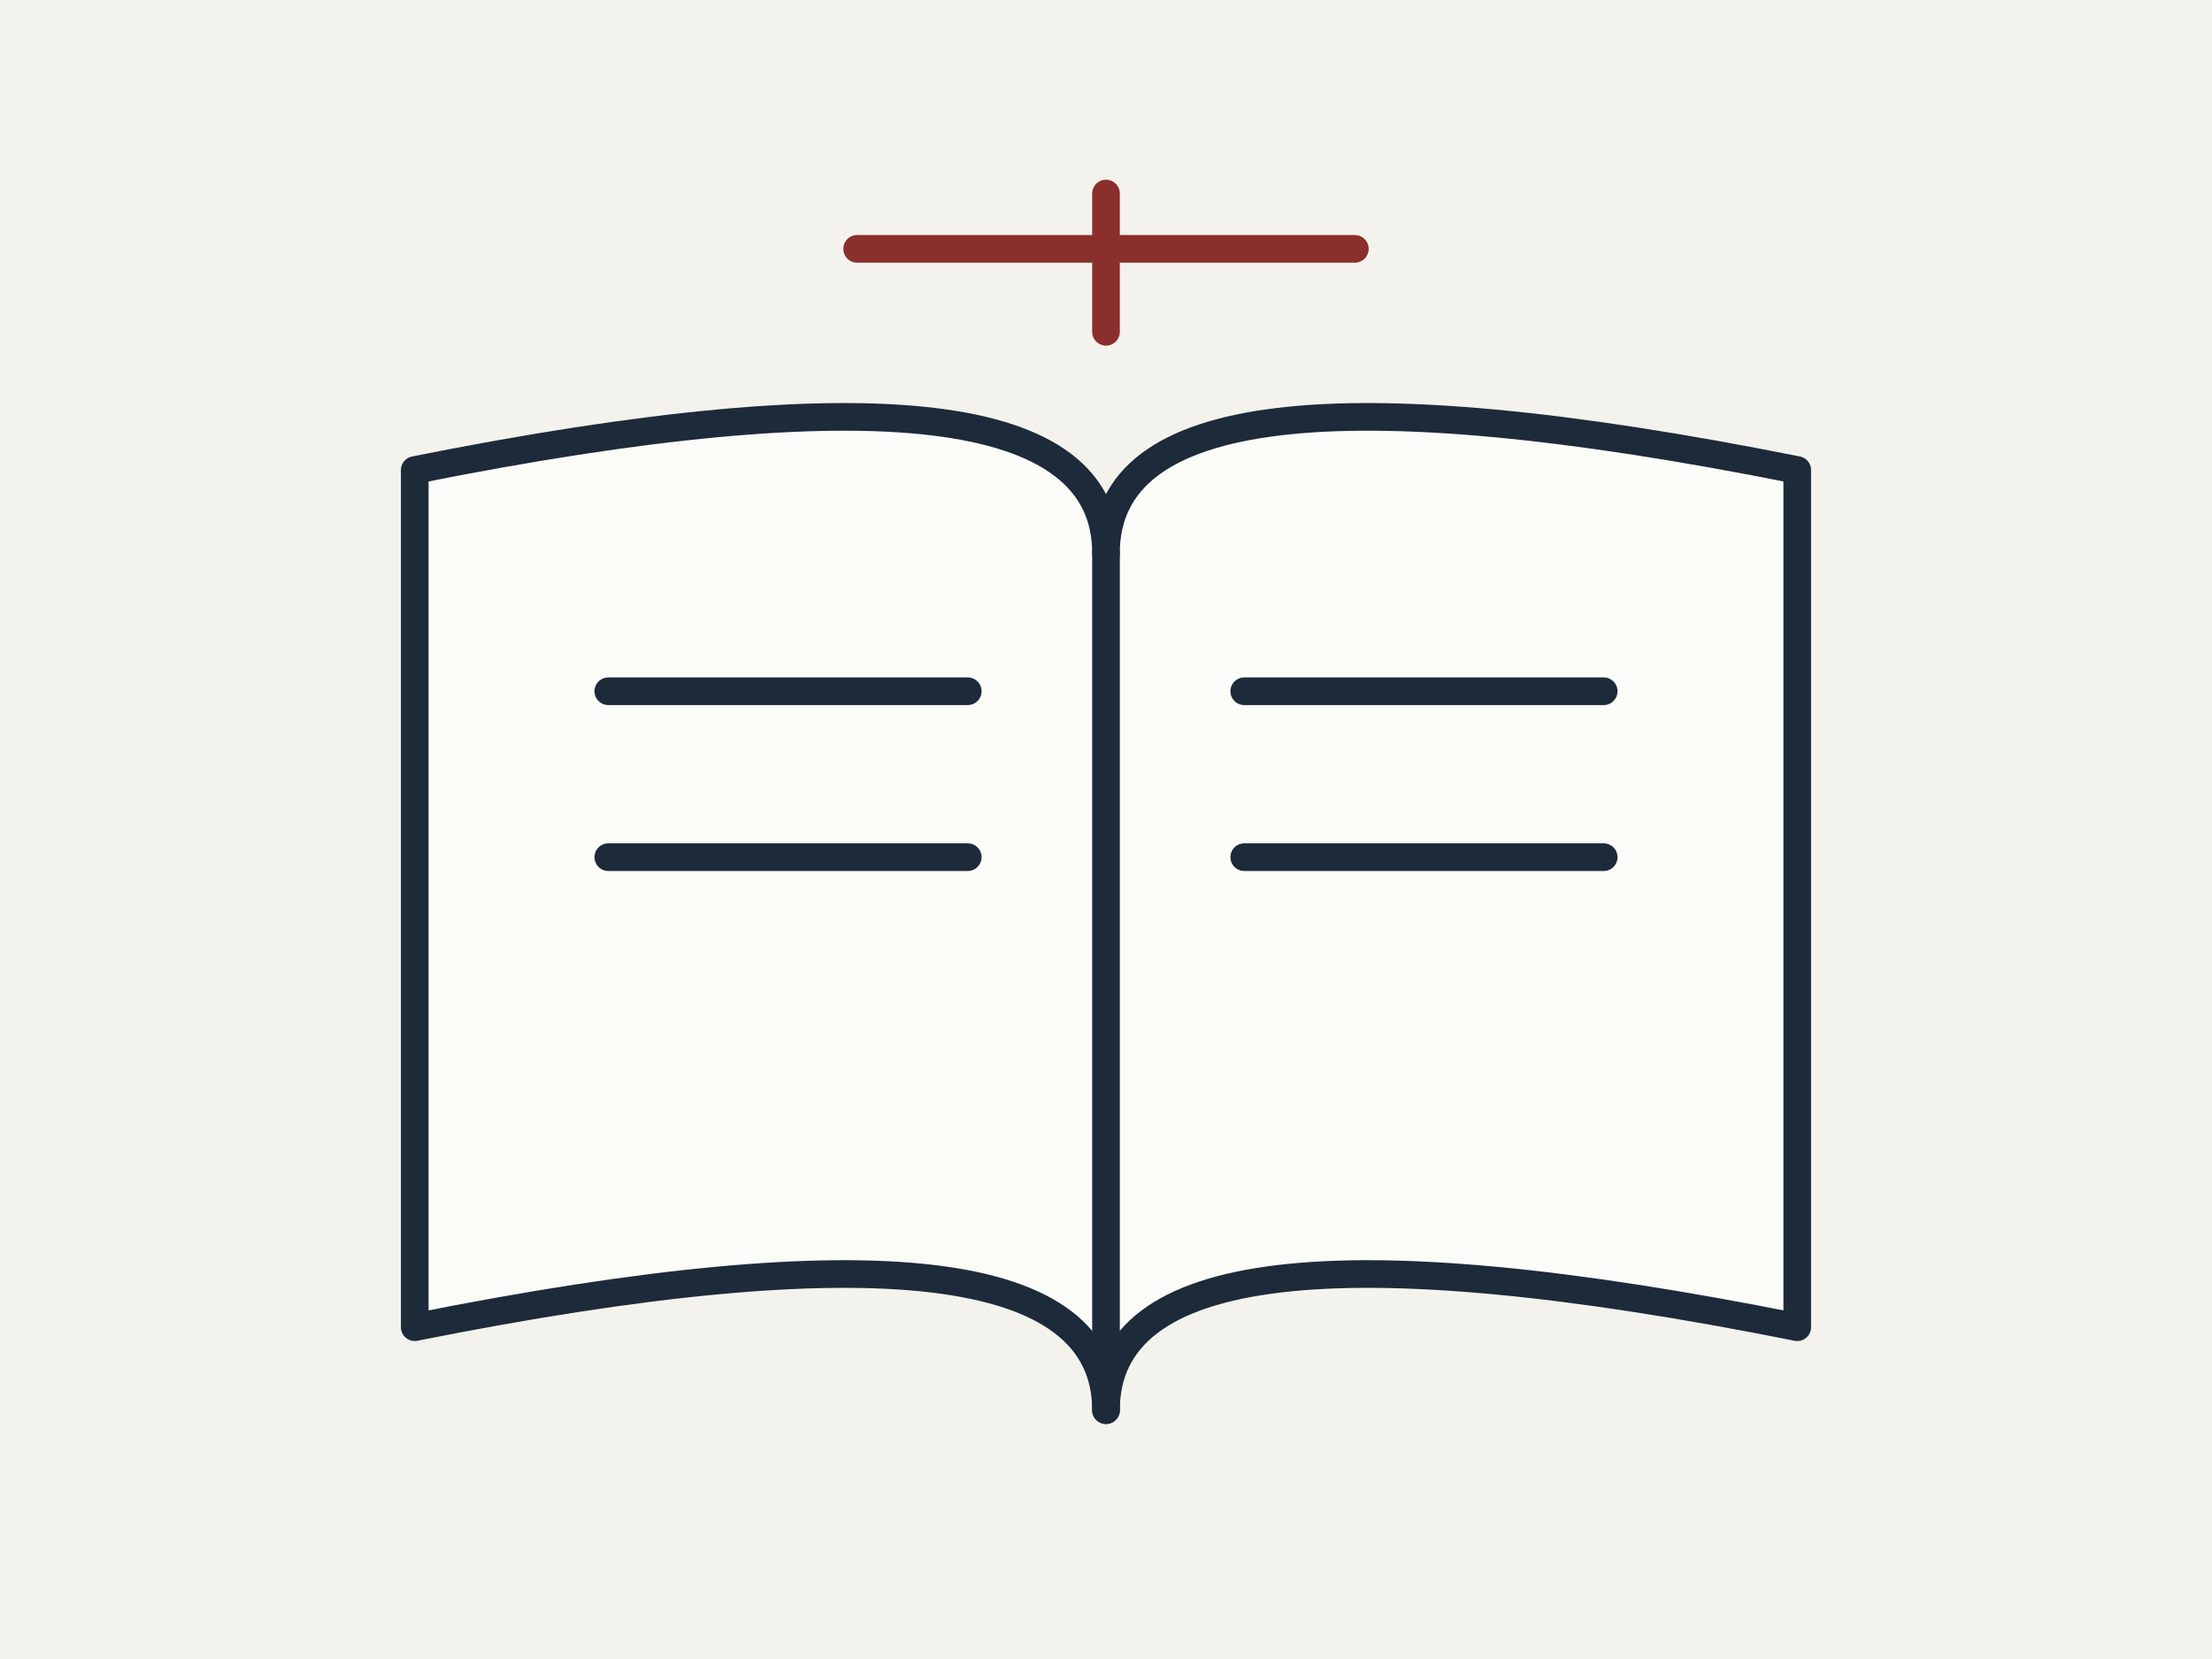
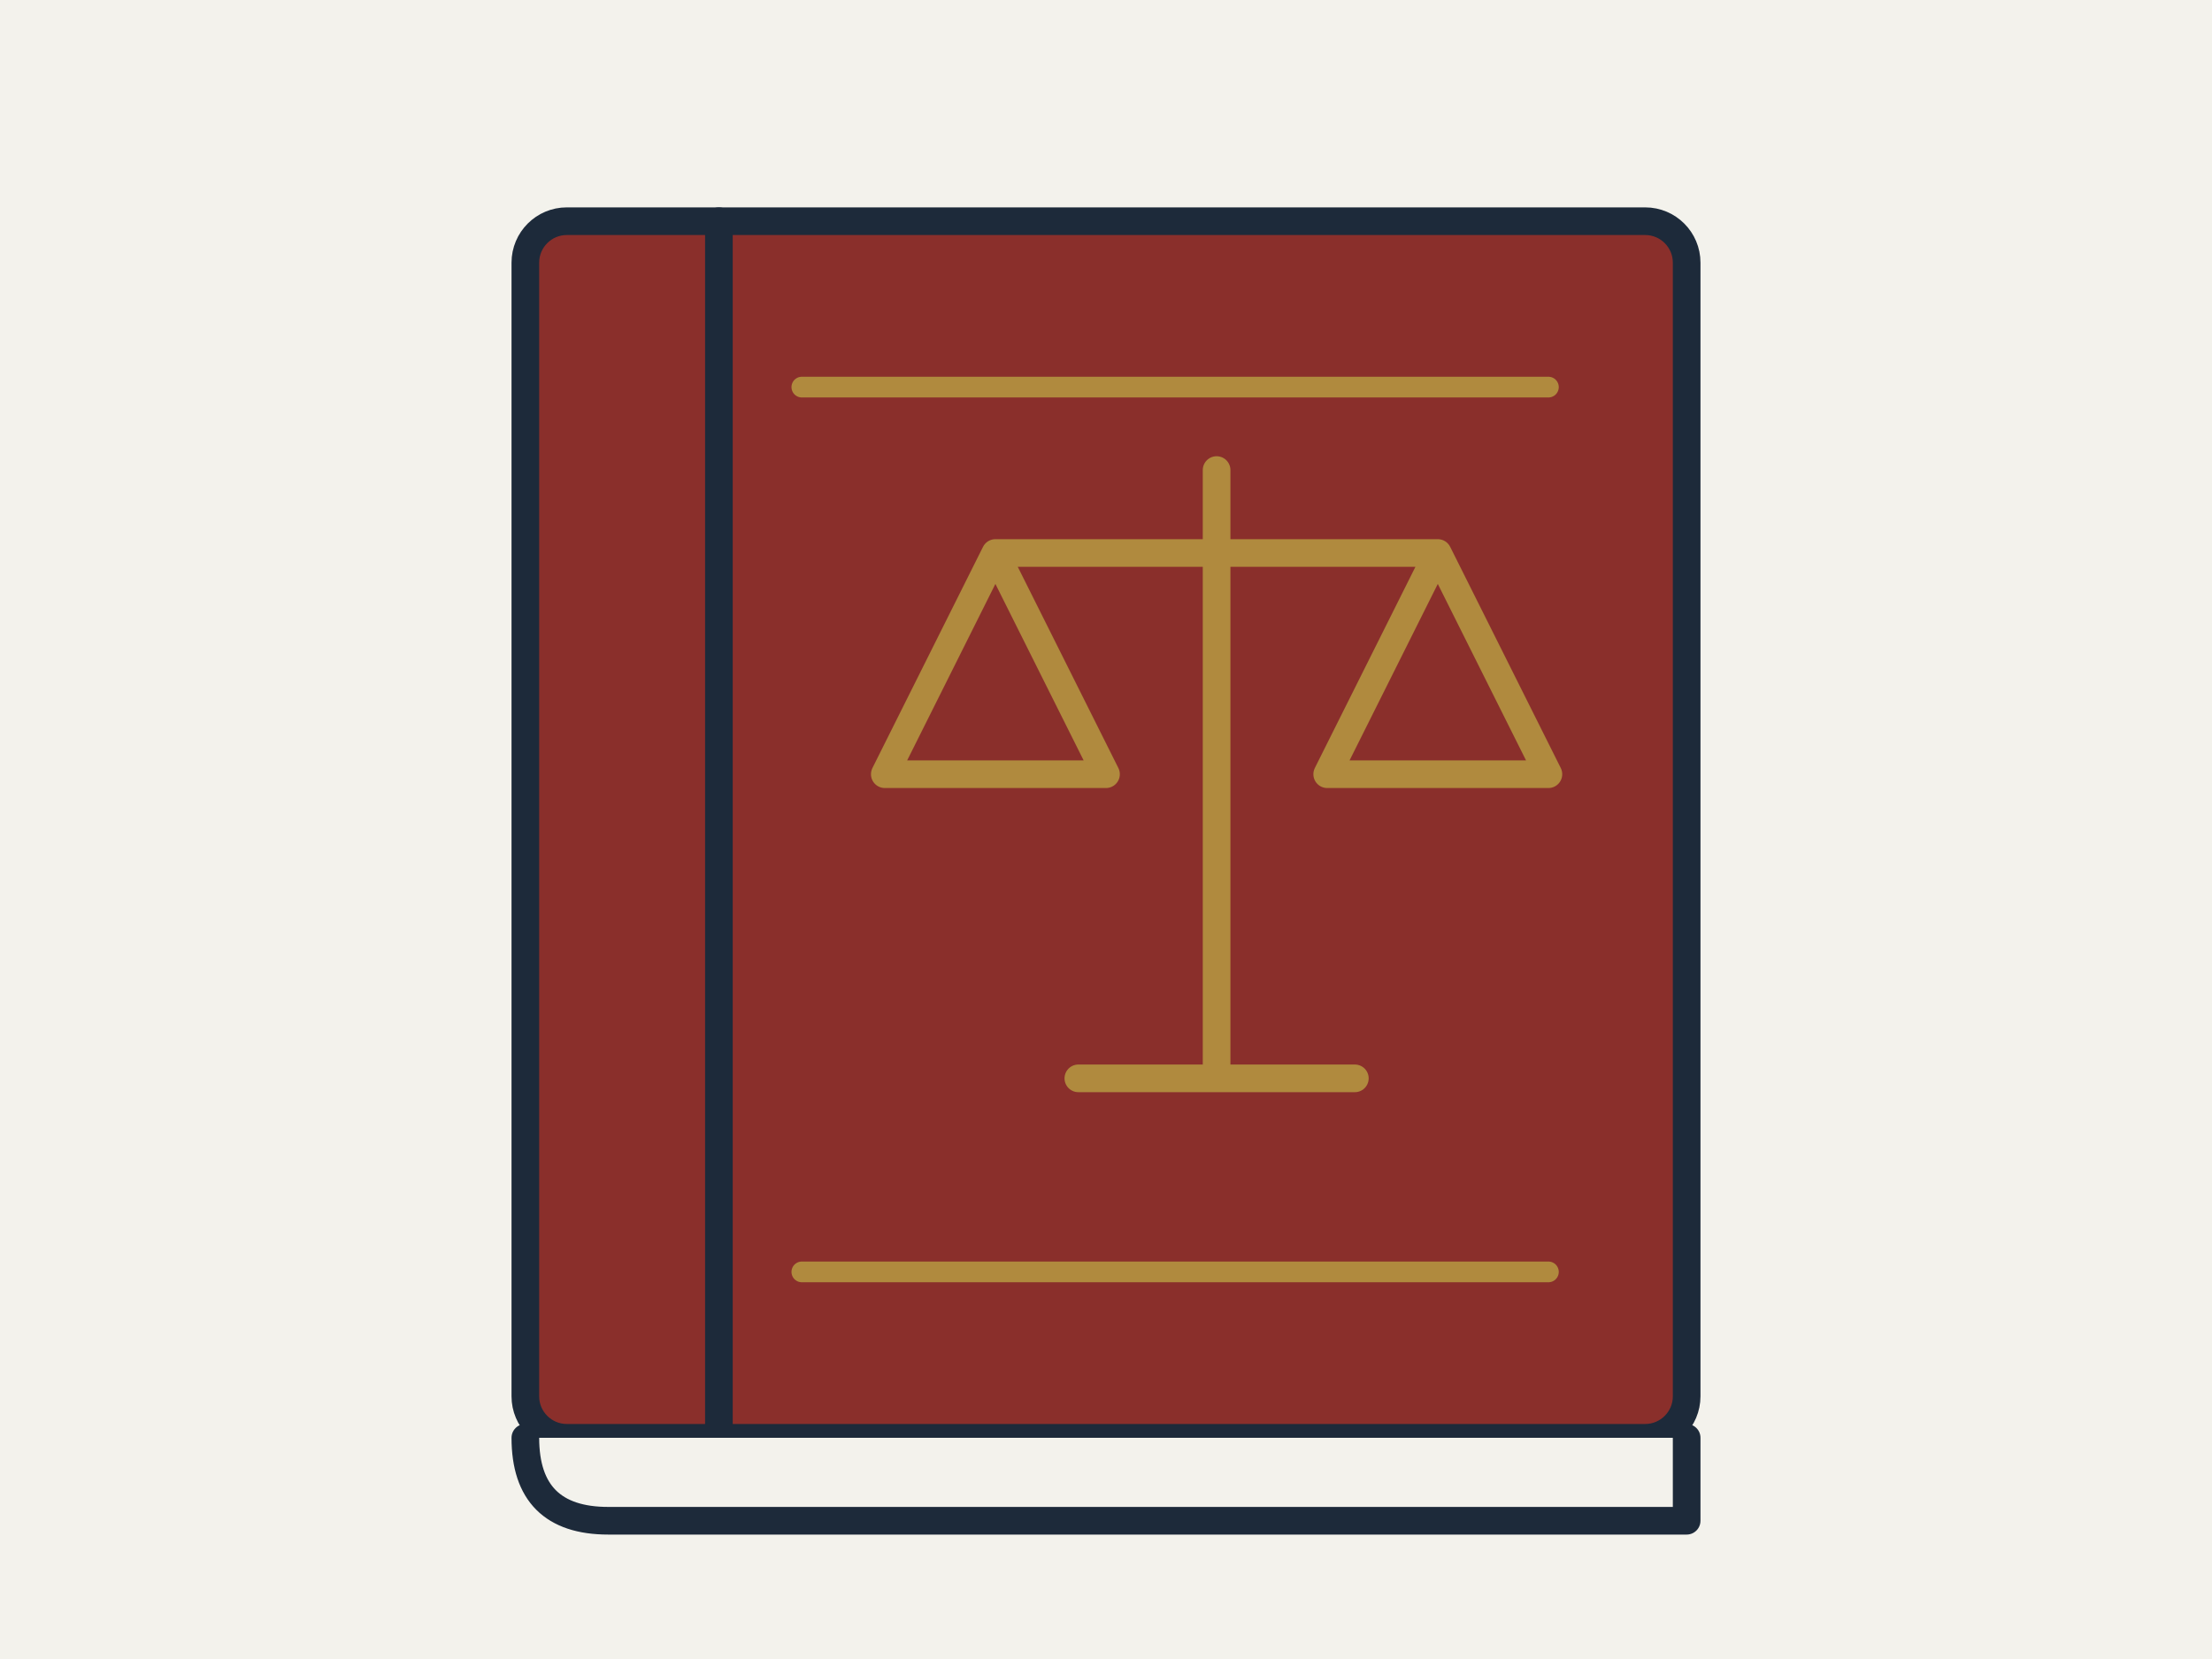
<svg xmlns="http://www.w3.org/2000/svg" viewBox="0 0 160 120" width="160" height="120">
  <rect width="160" height="120" fill="#f3f2ec" />
-   <g stroke="#1d2a3a" stroke-width="2" stroke-linejoin="round" stroke-linecap="round" fill="none">
-     <path d="M30 96V34q50-10 50 6 0-16 50-6v62q-50-10-50 6 0-16-50-6z" fill="#fbfbf8" />
-     <path d="M80 40v62M44 50h26M44 62h26M90 50h26M90 62h26" />
-     <path d="M80 14v10M62 18h36" stroke="#8a2f2b" />
+   <g fill="none" stroke="#1d2a3a" stroke-width="2" stroke-linejoin="round" stroke-linecap="round">
+     <rect x="38" y="16" width="84" height="88" rx="3" fill="#8a2f2b" />
+     <path d="M52 16v88" />
+     <path d="M122 104v6H44q-6 0-6-6" fill="#f3f2ec" />
+     <g stroke="#b08a3e">
+       <path d="M88 34v44M72 40h32M72 40l-8 16h16zM104 40l-8 16h16zM78 78h20" />
+     </g>
+     <path d="M58 28h54M58 92h54" stroke="#b08a3e" stroke-width="1.5" />
  </g>
</svg>
